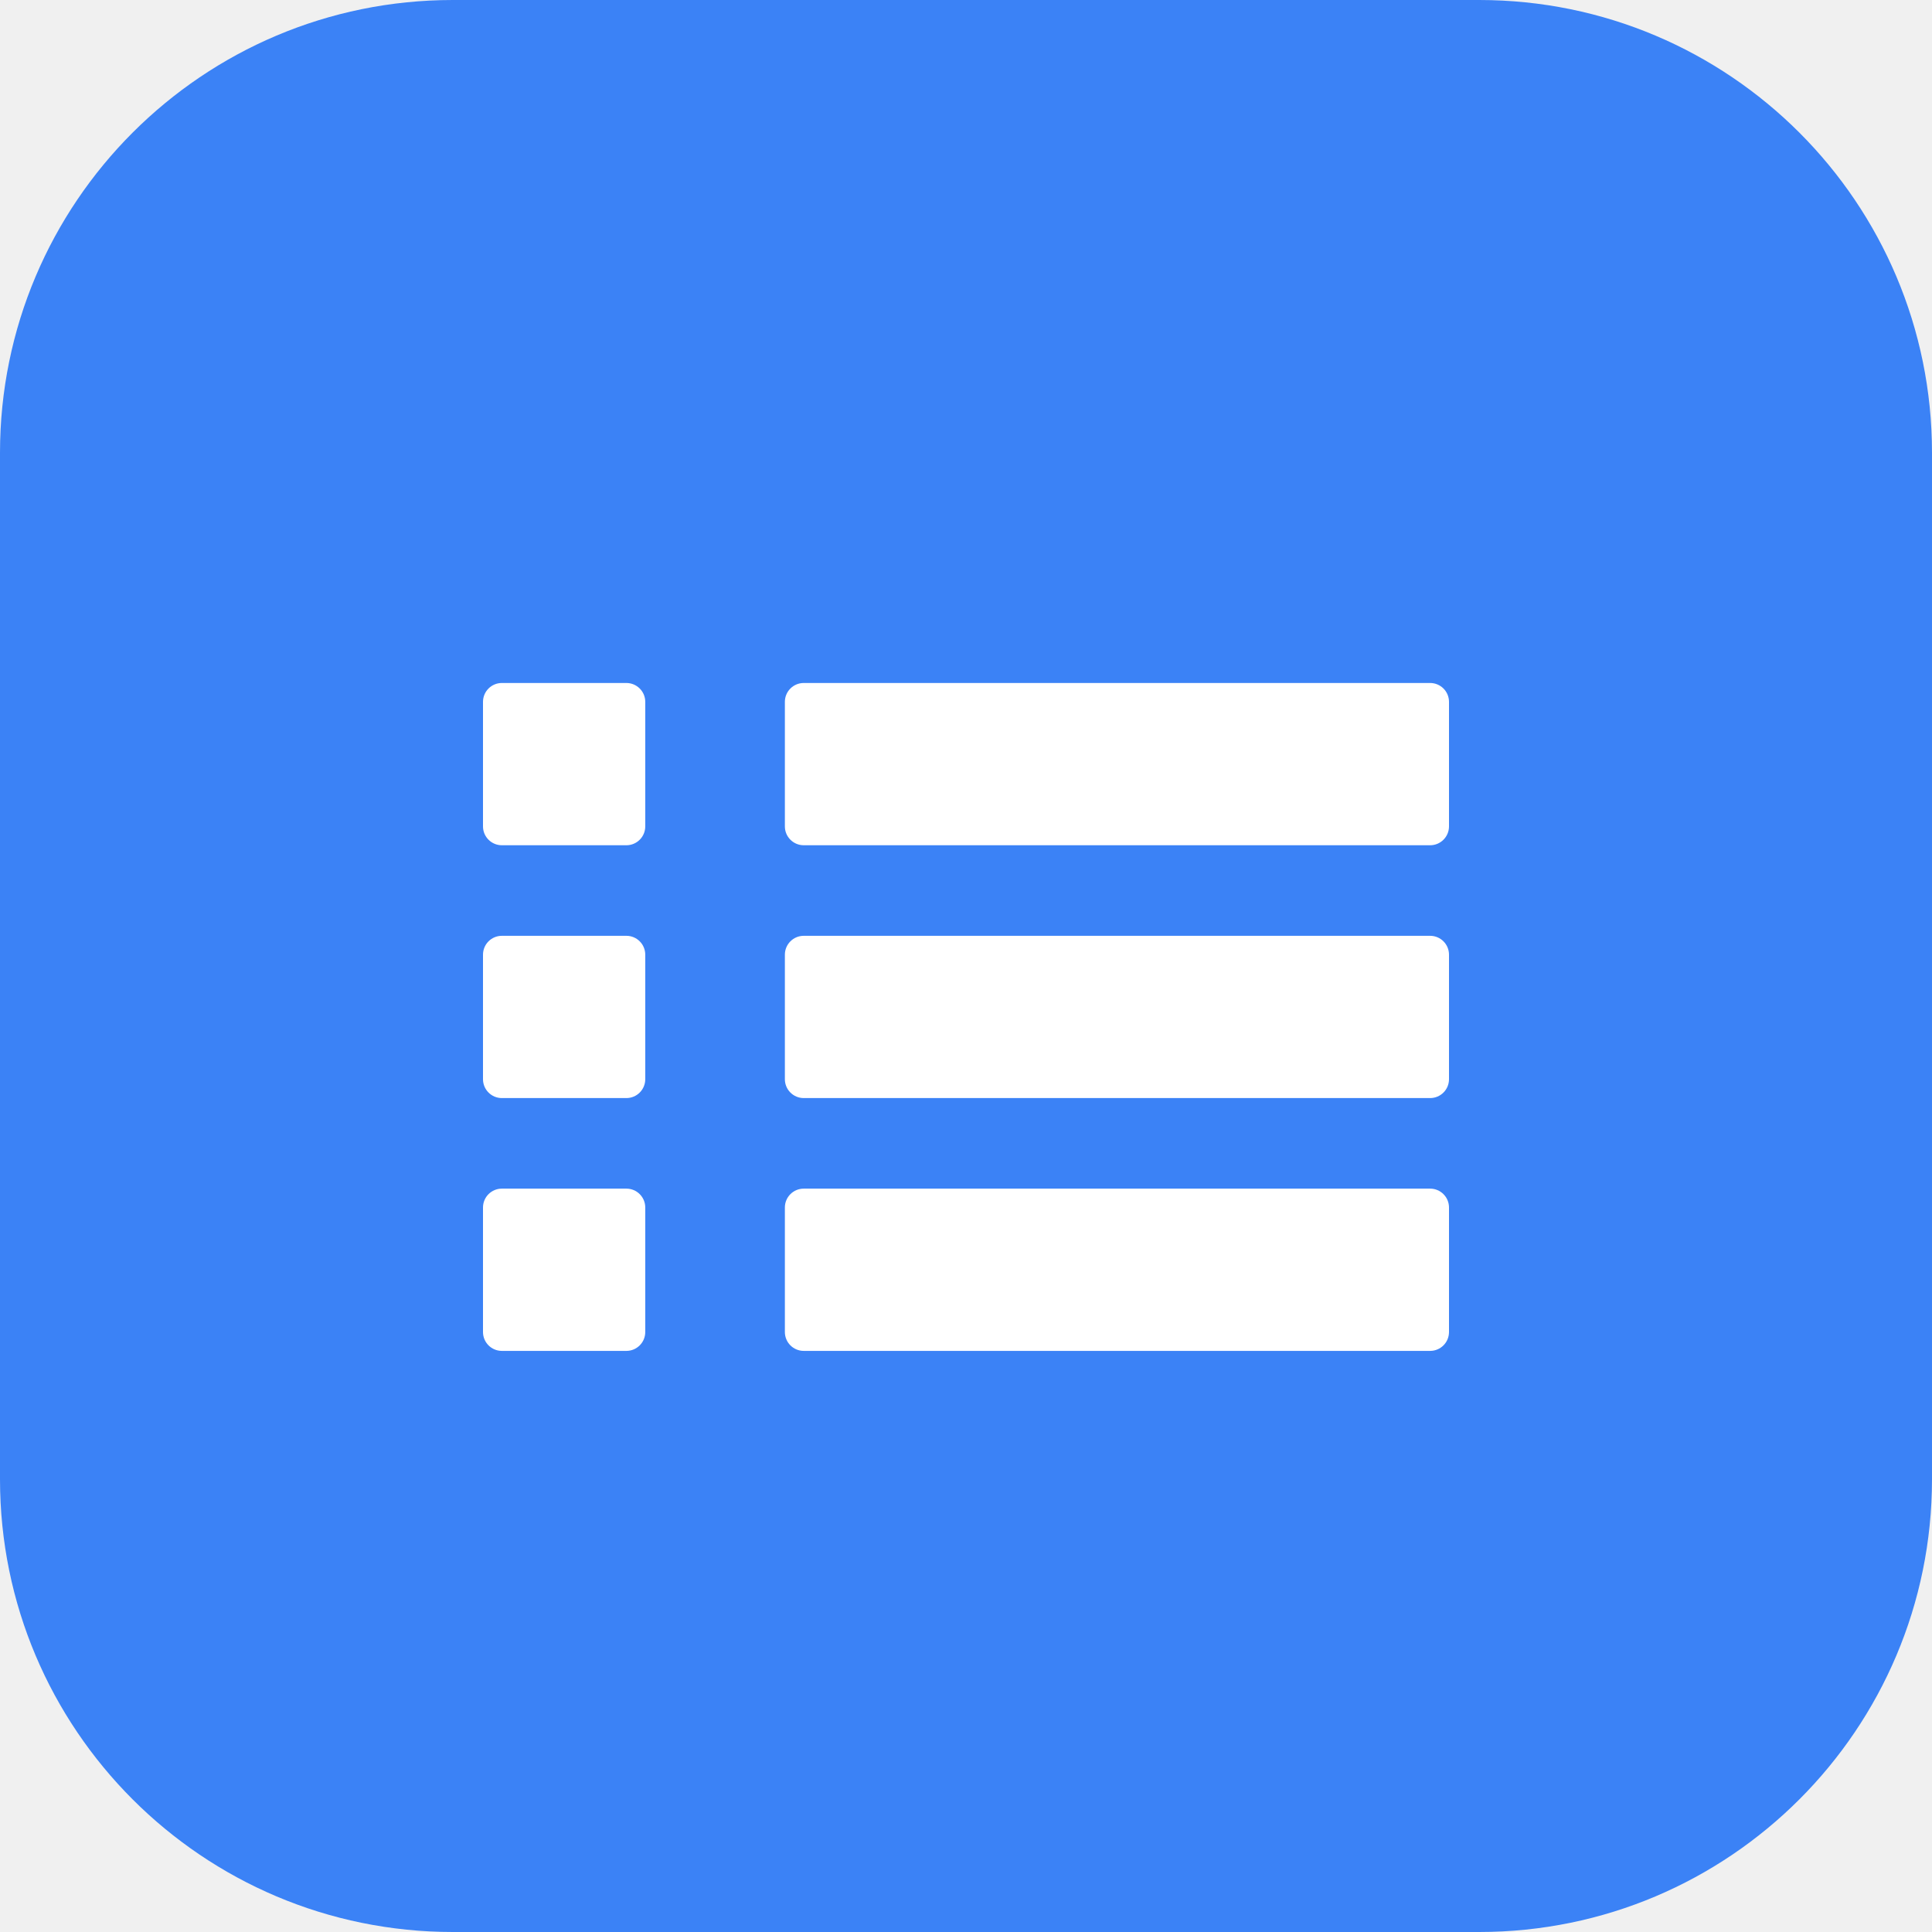
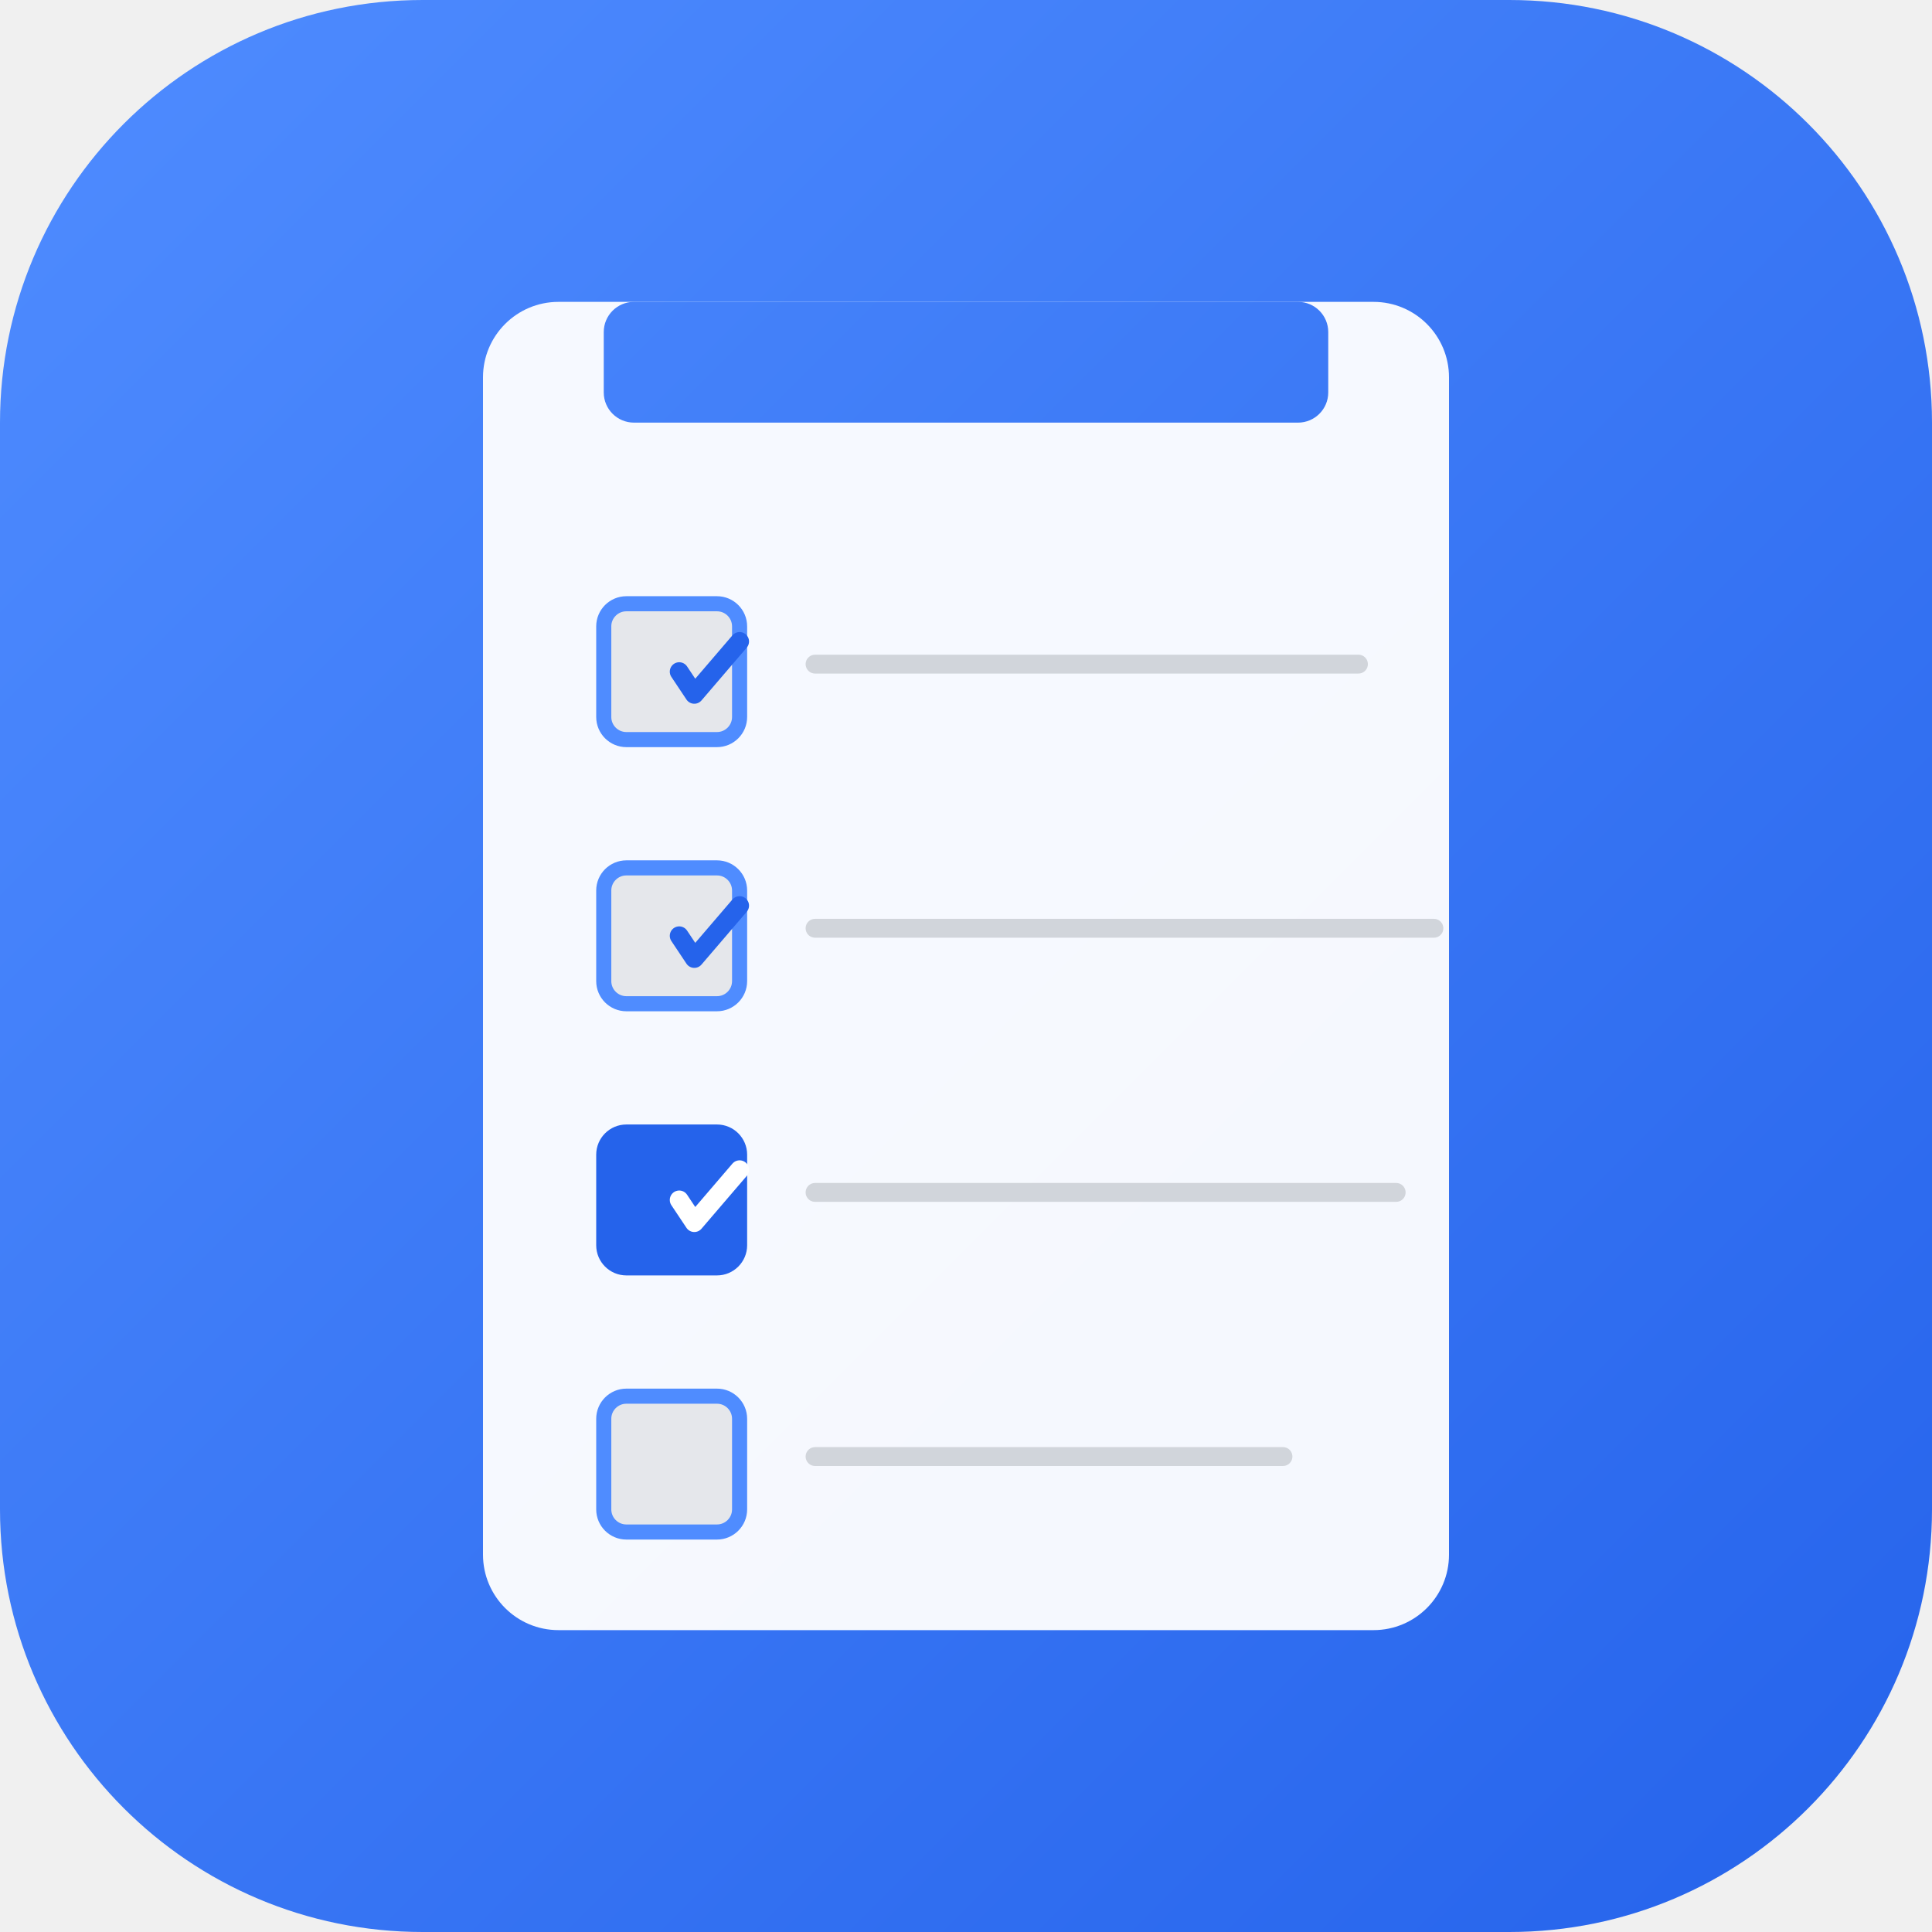
<svg xmlns="http://www.w3.org/2000/svg" viewBox="0 0 512 512">
-   <rect width="512" height="512" fill="#3b82f6" rx="120" />
-   <g transform="translate(128, 128)" fill="white">
-     <rect x="0" y="53" width="43" height="43" rx="5" />
-     <rect x="0" y="120" width="43" height="43" rx="5" />
-     <rect x="0" y="187" width="43" height="43" rx="5" />
-     <rect x="80" y="53" width="176" height="43" rx="5" />
-     <rect x="80" y="120" width="176" height="43" rx="5" />
-     <rect x="80" y="187" width="176" height="43" rx="5" />
-   </g>
+   <defs>
+     <linearGradient id="bg512" x1="0" y1="0" x2="512" y2="512" gradientUnits="userSpaceOnUse">
+       <stop offset="0%" stop-color="#4f8cff" />
+       <stop offset="100%" stop-color="#2563eb" />
+     </linearGradient>
+   </defs>
+   <rect width="512" height="512" fill="url(#bg512)" rx="112" />
+   <rect x="128" y="80" width="256" height="352" rx="20" fill="white" opacity="0.95" />
+   <rect x="160" y="80" width="192" height="32" rx="8" fill="url(#bg512)" />
+   <rect x="160" y="160" width="36" height="36" rx="6" fill="#e5e7eb" stroke="#4f8cff" stroke-width="4" />
+   <polyline points="180,178 184,184 196,170" fill="none" stroke="#2563eb" stroke-width="5" stroke-linecap="round" stroke-linejoin="round" />
+   <line x1="216" y1="176" x2="360" y2="176" stroke="#d1d5db" stroke-width="5" stroke-linecap="round" />
+   <rect x="160" y="230" width="36" height="36" rx="6" fill="#e5e7eb" stroke="#4f8cff" stroke-width="4" />
+   <polyline points="180,248 184,254 196,240" fill="none" stroke="#2563eb" stroke-width="5" stroke-linecap="round" stroke-linejoin="round" />
+   <line x1="216" y1="246" x2="380" y2="246" stroke="#d1d5db" stroke-width="5" stroke-linecap="round" />
+   <rect x="160" y="300" width="36" height="36" rx="6" fill="#2563eb" stroke="#2563eb" stroke-width="4" />
+   <polyline points="180,318 184,324 196,310" fill="none" stroke="white" stroke-width="5" stroke-linecap="round" stroke-linejoin="round" />
+   <line x1="216" y1="316" x2="370" y2="316" stroke="#d1d5db" stroke-width="5" stroke-linecap="round" />
+   <rect x="160" y="370" width="36" height="36" rx="6" fill="#e5e7eb" stroke="#4f8cff" stroke-width="4" />
+   <line x1="216" y1="386" x2="340" y2="386" stroke="#d1d5db" stroke-width="5" stroke-linecap="round" />
</svg>
